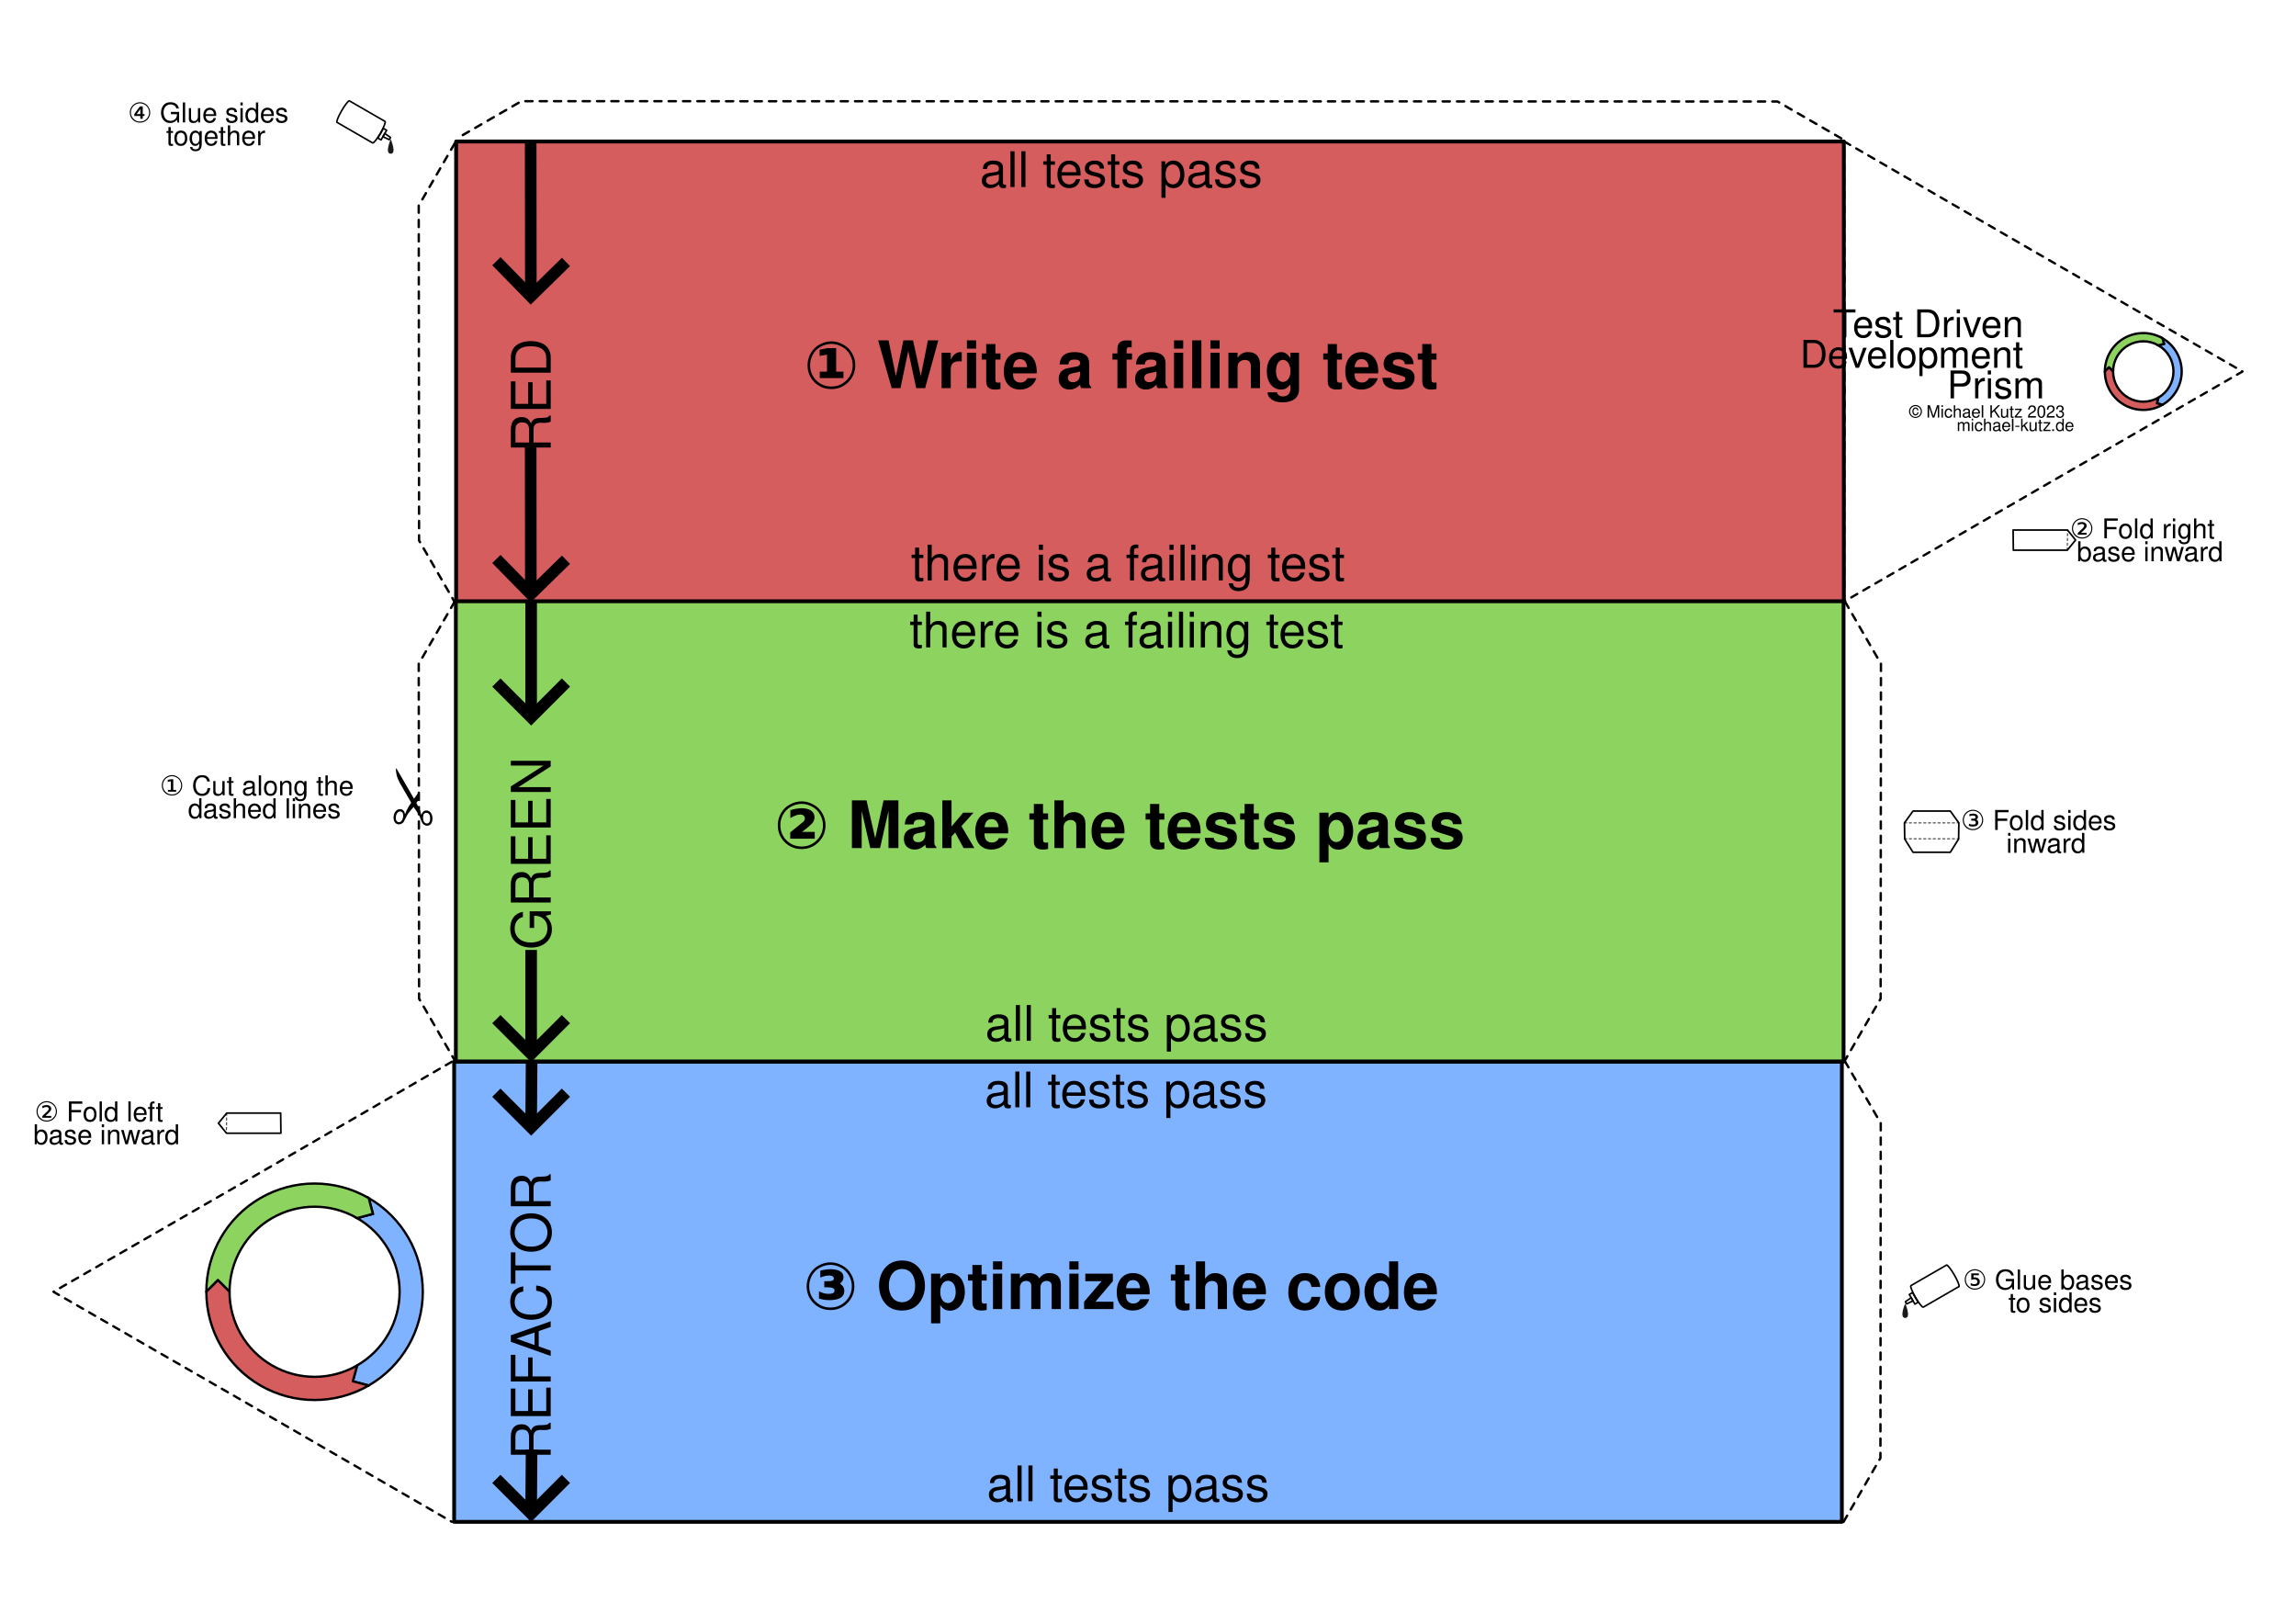
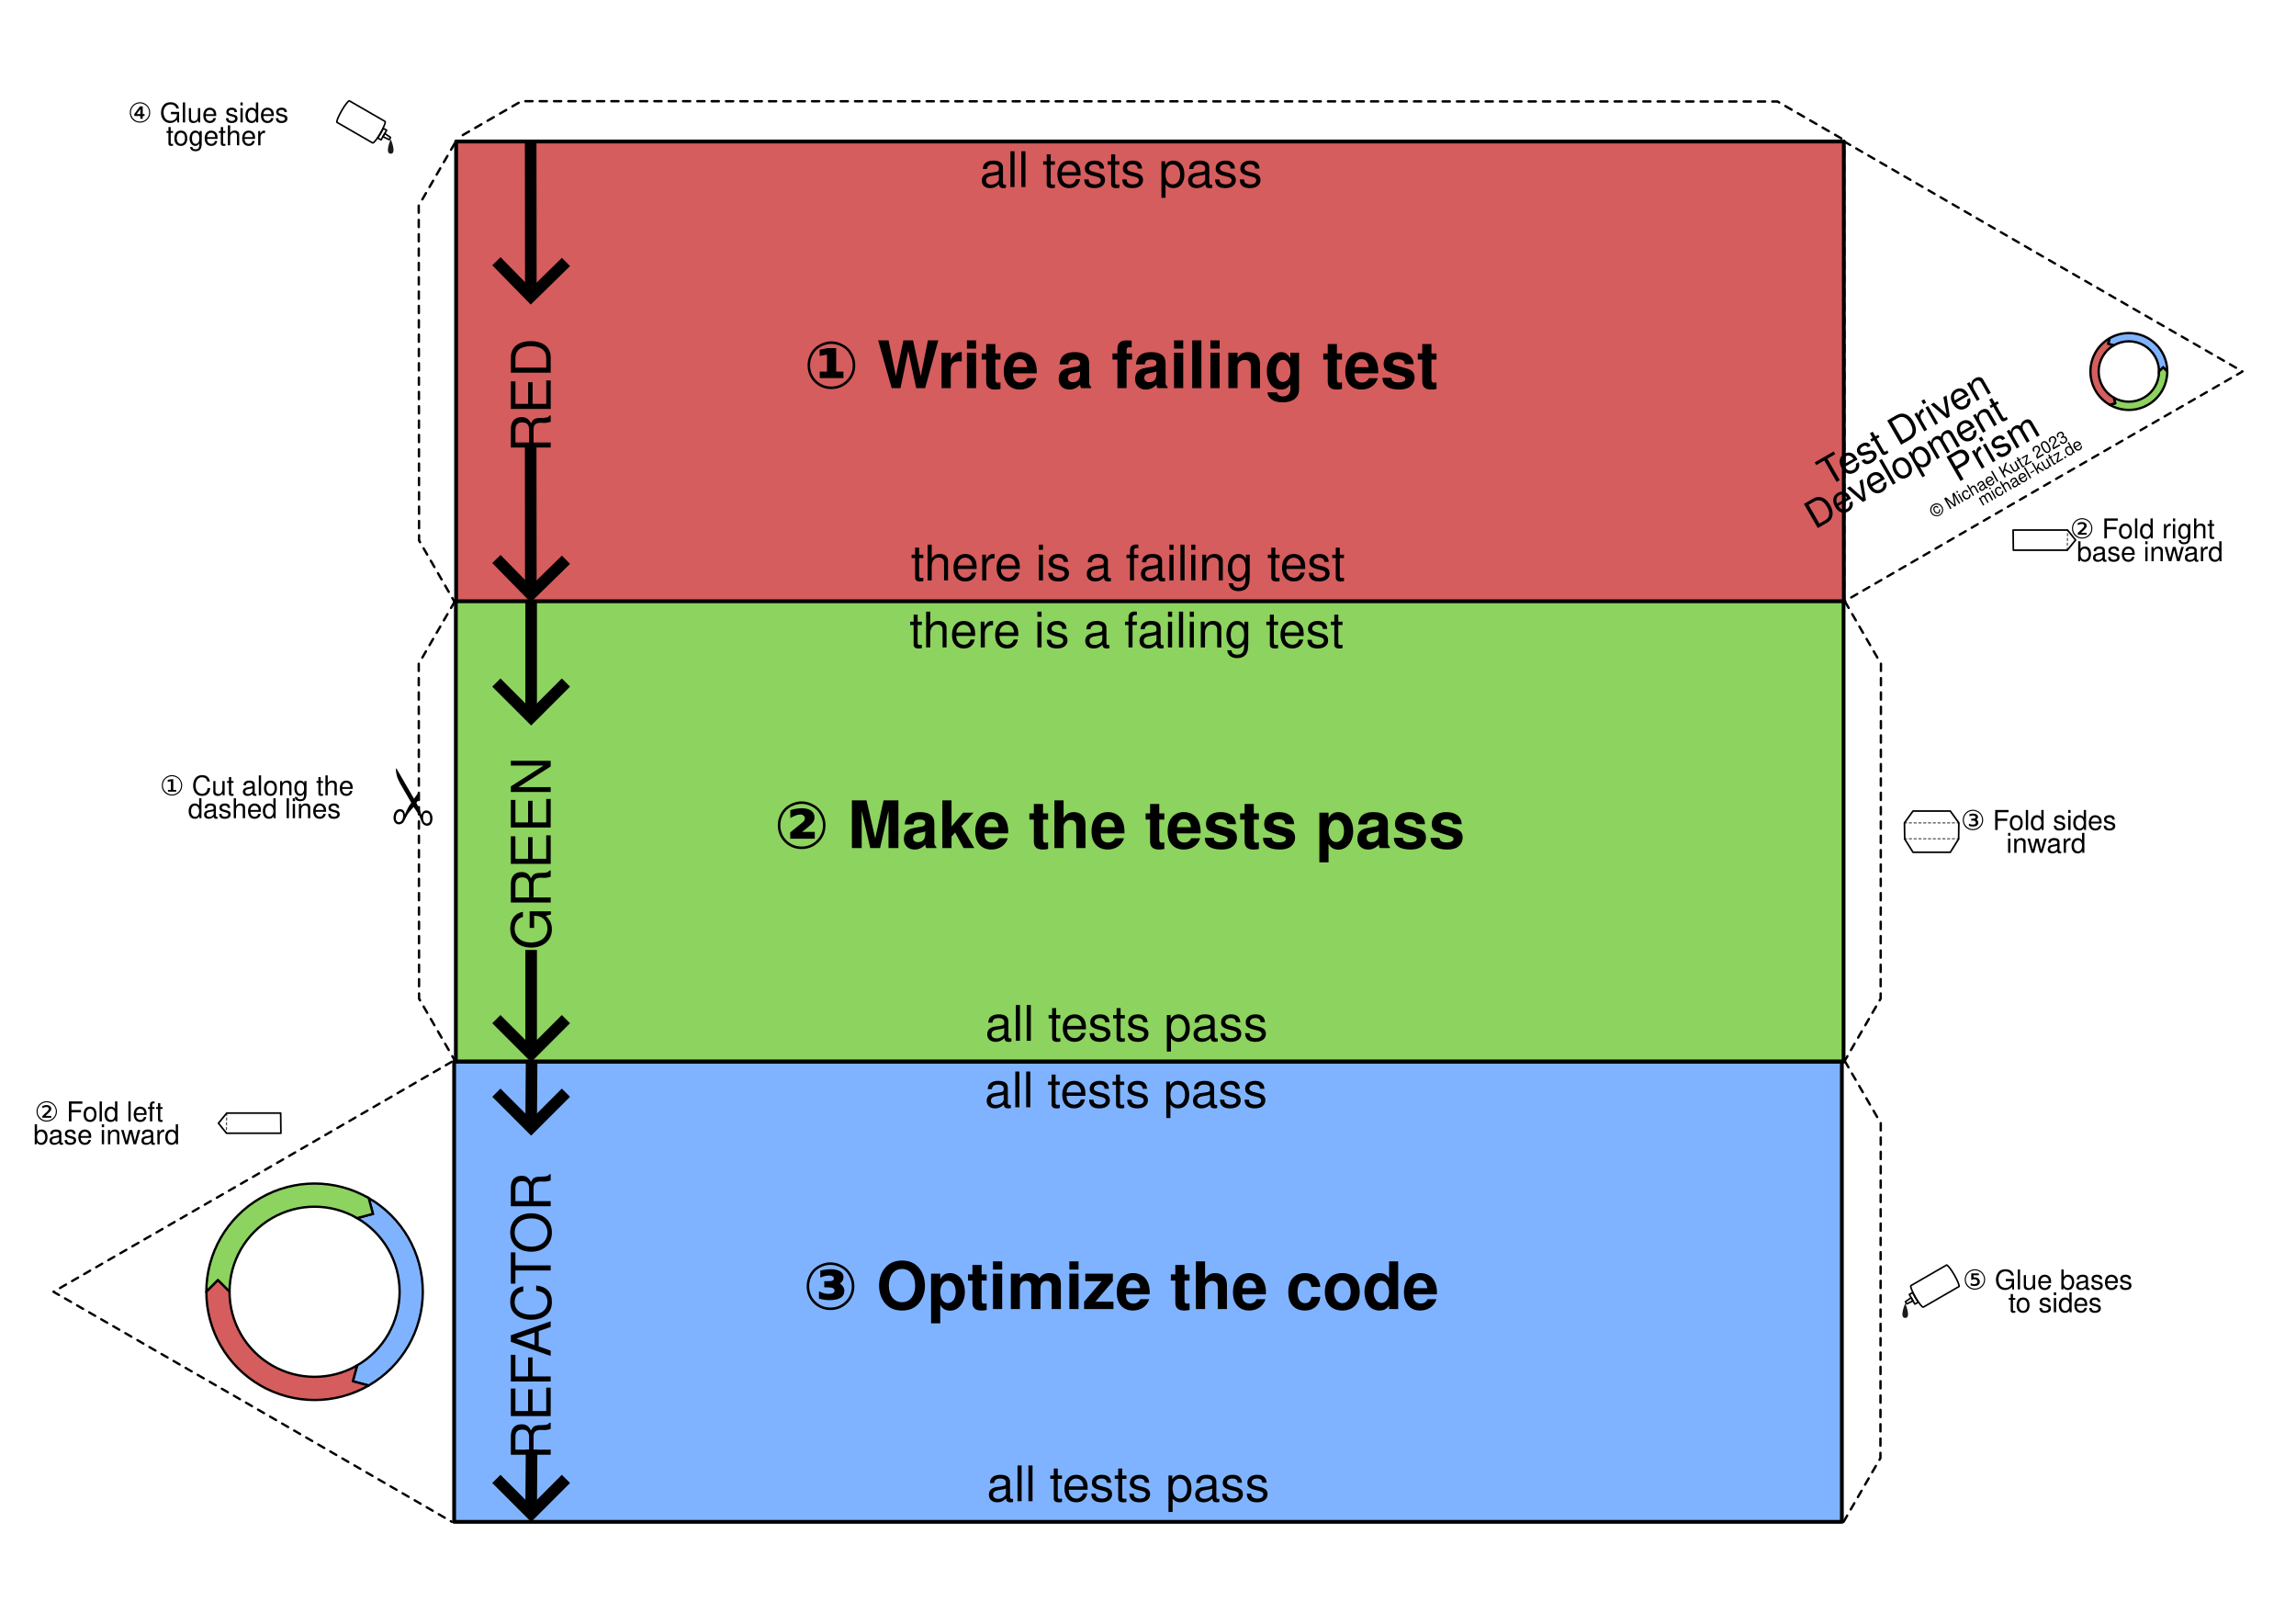
<svg xmlns="http://www.w3.org/2000/svg" width="297mm" height="210mm" version="1.1" viewBox="0 0 297 210" xml:space="preserve" id="svg94">
  <defs id="defs94">
    <marker style="overflow:visible" id="marker8" refX="0" refY="0" orient="auto-start-reverse" markerWidth="1" markerHeight="1" viewBox="0 0 1 1" preserveAspectRatio="xMidYMid">
      <path style="fill:none;stroke:context-stroke;stroke-width:1;stroke-linecap:butt" d="M 3,-3 0,0 3,3" transform="rotate(180,0.125,0)" id="path8" />
    </marker>
    <marker style="overflow:visible" id="ArrowWide" refX="0" refY="0" orient="auto-start-reverse" markerWidth="1" markerHeight="1" viewBox="0 0 1 1" preserveAspectRatio="xMidYMid">
      <path style="fill:none;stroke:context-stroke;stroke-width:1;stroke-linecap:butt" d="M 3,-3 0,0 3,3" transform="rotate(180,0.125,0)" id="path7" />
    </marker>
  </defs>
  <rect style="fill:#d55d5d;fill-opacity:1;stroke:#000000;stroke-width:0.5;stroke-linecap:round;stroke-linejoin:round;stroke-dasharray:none;stroke-opacity:1" id="rect1" width="179.509" height="59.509" x="59.003" y="18.298" />
  <rect style="fill:#80b3ff;fill-opacity:1;stroke:#000000;stroke-width:0.491;stroke-linecap:round;stroke-linejoin:round;stroke-opacity:1" id="rect2" width="179.509" height="59.509" x="58.746" y="137.316" />
  <rect style="fill:#8dd35f;fill-opacity:1;stroke:#000000;stroke-width:0.491;stroke-linecap:round;stroke-linejoin:round;stroke-opacity:1" id="rect4" width="179.509" height="59.509" x="58.967" y="77.767" />
  <g id="g9" transform="matrix(-1.029682,0,0,1.029682,279.0305,105.1038)">
    <path id="rect57" style="fill:none;stroke:#000000;stroke-width:0.2;stroke-linecap:round;stroke-linejoin:round;stroke-dasharray:none;stroke-dashoffset:0;stroke-opacity:1" d="m 30.35,60.878 a 0.234,1.56 30 0 0 0.578,-1.468 l -4.471,-2.581 -0.023,-0.013 -0.005,0.009 a 0.234,1.56 30 0 0 -0.954,1.238 0.234,1.56 30 0 0 -0.595,1.445 l -0.005,0.009 0.023,0.013 4.471,2.581 a 0.234,1.56 30 0 0 0.983,-1.234 z" />
    <path id="rect58" style="fill:none;stroke:#000000;stroke-width:0.2;stroke-linecap:round;stroke-linejoin:round;stroke-dasharray:none;stroke-dashoffset:0;stroke-opacity:1" d="m 31.127,60.518 -0.412,-0.238 a 0.234,1.56 30 0 1 -0.329,0.619 0.234,1.56 30 0 1 -0.372,0.594 l 0.412,0.238 z" />
    <path id="rect59" style="fill:none;stroke:#000000;stroke-width:0.2;stroke-linecap:round;stroke-linejoin:round;stroke-dasharray:none" d="m 31.616,61.425 -0.159,0.276 -0.796,-0.376 0.231,-0.401 z" />
    <path id="path6" style="fill:#1a1a1a;stroke-width:0.209;stroke-linecap:round;stroke-linejoin:round;stroke-dasharray:0.628, 0.628" d="m 31.641,61.64 c 0,0 0.797,1.827 0,1.827 -0.798,0 0,-1.827 0,-1.827 z" />
  </g>
  <g id="g10" transform="rotate(150,261.7117,18.55415)" style="fill:none">
    <path id="path9" style="fill:none;stroke:#000000;stroke-width:0.306;stroke-linecap:round;stroke-linejoin:round;stroke-dasharray:0.919, 0.919;stroke-dashoffset:0" transform="matrix(-0.4898572,-0.8484576,0.8484354,-0.4898444,433.5639,233.7783)" d="m 257.355,-30.479 30.366,0.033 30.366,-0.033 -15.211,26.281 -15.155,26.314 -15.155,-26.314 z" />
  </g>
  <path d="m 238.503,137.407 4.767,-8.247 0.042,-43.308 -4.794,-8.291" style="display:inline;fill:none;stroke:#000000;stroke-width:0.309;stroke-linecap:round;stroke-linejoin:round;stroke-dasharray:0.927, 0.927;stroke-dashoffset:0" id="path10" />
  <path d="m 54.19,102.407 -0.051,1.052 -0.278,0.38 c 0.07,0.16 0.154,0.33 0.252,0.51 0.169,0.318 0.3,0.668 0.393,1.049 0.134,-0.401 0.361,-0.594 0.681,-0.578 0.237,0.011 0.425,0.125 0.565,0.341 0.14,0.216 0.204,0.466 0.19,0.75 -0.014,0.29 -0.086,0.512 -0.216,0.668 -0.13,0.153 -0.298,0.224 -0.504,0.214 -0.334,-0.016 -0.575,-0.222 -0.724,-0.617 l -0.216,-0.563 c -0.04,-0.105 -0.111,-0.243 -0.214,-0.412 -0.106,-0.173 -0.294,-0.45 -0.563,-0.831 -0.129,0.145 -0.249,0.282 -0.359,0.414 l -0.36,0.443 c -0.012,0.011 -0.05,0.077 -0.114,0.2 -0.256,0.507 -0.408,0.799 -0.457,0.878 -0.051,0.079 -0.138,0.153 -0.262,0.222 -0.123,0.067 -0.254,0.097 -0.394,0.09 -0.192,-0.009 -0.351,-0.097 -0.477,-0.262 -0.129,-0.168 -0.186,-0.391 -0.173,-0.67 0.015,-0.312 0.105,-0.566 0.271,-0.761 0.166,-0.196 0.364,-0.288 0.595,-0.277 0.337,0.016 0.544,0.238 0.621,0.666 0.212,-0.573 0.479,-1.07 0.8,-1.489 l -1.468,-2.545 c -0.046,-0.081 -0.118,-0.229 -0.217,-0.446 -0.102,-0.217 -0.177,-0.458 -0.229,-0.723 -0.051,-0.265 -0.073,-0.477 -0.066,-0.635 0.003,-0.061 0.02,-0.099 0.052,-0.115 l 2.288,3.941 z m -2.429,2.541 c -0.145,-0.007 -0.271,0.062 -0.378,0.208 -0.11,0.145 -0.172,0.348 -0.184,0.606 -0.008,0.167 0.025,0.303 0.098,0.407 0.073,0.101 0.168,0.155 0.285,0.16 0.167,0.008 0.302,-0.068 0.404,-0.227 0.1,-0.16 0.155,-0.35 0.166,-0.57 0.009,-0.189 -0.022,-0.332 -0.092,-0.427 -0.073,-0.098 -0.173,-0.151 -0.298,-0.157 z m 3.411,0.181 c -0.278,-0.013 -0.426,0.157 -0.443,0.51 -0.012,0.253 0.022,0.459 0.104,0.616 0.082,0.157 0.207,0.24 0.377,0.248 0.112,0.005 0.21,-0.036 0.295,-0.124 0.085,-0.088 0.132,-0.225 0.141,-0.412 0.011,-0.234 -0.021,-0.429 -0.097,-0.587 -0.079,-0.16 -0.204,-0.244 -0.377,-0.253 z" id="text99-2" style="font-size:8.316px;line-height:0.8;font-family:Sans;-inkscape-font-specification:Sans;text-align:center;text-anchor:middle;stroke-width:0.728;stroke-linecap:round;stroke-linejoin:round" aria-label="✁" />
  <text xml:space="preserve" style="font-style:normal;font-variant:normal;font-weight:normal;font-stretch:normal;font-size:3.528px;line-height:0.8;font-family:Helvetica;-inkscape-font-specification:Helvetica;text-align:center;text-anchor:middle;fill:#000000;fill-opacity:1;stroke:none;stroke-width:0.5;stroke-linecap:round;stroke-linejoin:round;stroke-opacity:1" x="267.32" y="166.762" id="text22">
    <tspan id="tspan22" style="font-style:normal;font-variant:normal;font-weight:normal;font-stretch:normal;font-size:3.528px;font-family:Helvetica;-inkscape-font-specification:Helvetica;text-align:center;text-anchor:middle;fill:#000000;fill-opacity:1;stroke:none;stroke-width:0.5" x="267.32" y="166.762">⑤ Glue bases</tspan>
    <tspan style="font-style:normal;font-variant:normal;font-weight:normal;font-stretch:normal;font-size:3.528px;font-family:Helvetica;-inkscape-font-specification:Helvetica;text-align:center;text-anchor:middle;fill:#000000;fill-opacity:1;stroke:none;stroke-width:0.5" x="267.32" y="169.722" id="tspan27">to sides</tspan>
  </text>
  <text xml:space="preserve" style="font-style:normal;font-variant:normal;font-weight:normal;font-stretch:normal;font-size:3.528px;line-height:0.8;font-family:Helvetica;-inkscape-font-specification:Helvetica;text-align:center;text-anchor:middle;fill:#000000;fill-opacity:1;stroke:none;stroke-width:0.5;stroke-linecap:round;stroke-linejoin:round;stroke-opacity:1" x="35.668" y="102.861" id="text49">
    <tspan style="font-style:normal;font-variant:normal;font-weight:normal;font-stretch:normal;font-size:3.528px;font-family:Helvetica;-inkscape-font-specification:Helvetica;text-align:center;text-anchor:middle;fill:#000000;fill-opacity:1;stroke:none;stroke-width:0.5" x="35.668" y="102.861" id="tspan49">① Cut along the</tspan>
    <tspan style="font-style:normal;font-variant:normal;font-weight:normal;font-stretch:normal;font-size:3.528px;font-family:Helvetica;-inkscape-font-specification:Helvetica;text-align:center;text-anchor:middle;fill:#000000;fill-opacity:1;stroke:none;stroke-width:0.5" x="35.668" y="105.822" id="tspan50">dashed lines</tspan>
  </text>
  <g id="g59" transform="matrix(0.8660254,0.5,0.5,-0.8660254,-200.6378,22.7893)" style="fill:none">
    <path id="path59" style="fill:none;stroke:#000000;stroke-width:0.306;stroke-linecap:round;stroke-linejoin:round;stroke-dasharray:0.919, 0.919;stroke-dashoffset:0" transform="matrix(-0.4898572,-0.8484576,0.8484354,-0.4898444,433.5639,233.7783)" d="m 257.355,-30.479 30.366,0.033 30.366,-0.033 -15.211,26.281 -15.155,26.314" />
  </g>
  <g id="g77" transform="translate(4.365245,-28.4028)">
    <path id="path1" style="fill:none;stroke:#000000;stroke-width:0.214;stroke-linecap:round;stroke-linejoin:round" d="m 248.992,136.914 0.031,-2.08 -1.105,-1.535 h -4.827 l -1.105,1.535 0.032,2.08 1.074,1.716 h 4.827 z" />
    <path style="fill:none;stroke:#000000;stroke-width:0.103;stroke-linecap:round;stroke-linejoin:round;stroke-dasharray:0.309, 0.309;stroke-dashoffset:0;stroke-opacity:1" d="m 241.985,134.834 h 7.038" id="path2" />
    <path style="fill:none;stroke:#000000;stroke-width:0.103;stroke-linecap:round;stroke-linejoin:round;stroke-dasharray:0.309, 0.309;stroke-dashoffset:0;stroke-opacity:1" d="m 241.985,136.883 h 7.038" id="path2-3" />
  </g>
  <path d="m 238.476,196.825 4.767,-8.247 0.042,-43.308 -4.794,-8.291" style="display:inline;fill:none;stroke:#000000;stroke-width:0.309;stroke-linecap:round;stroke-linejoin:round;stroke-dasharray:0.927, 0.927;stroke-dashoffset:0" id="path3" />
  <path d="m 58.975,137.407 -4.767,-8.247 -0.042,-43.308 4.794,-8.291" style="display:inline;fill:none;stroke:#000000;stroke-width:0.309;stroke-linecap:round;stroke-linejoin:round;stroke-dasharray:0.927, 0.927;stroke-dashoffset:0" id="path10-7" />
  <path d="m 58.974,78.148 -4.767,-8.247 -0.042,-43.308 4.794,-8.291" style="display:inline;fill:none;stroke:#000000;stroke-width:0.309;stroke-linecap:round;stroke-linejoin:round;stroke-dasharray:0.927, 0.927;stroke-dashoffset:0" id="path3-3" />
  <text xml:space="preserve" style="font-style:normal;font-variant:normal;font-weight:normal;font-stretch:normal;font-size:3.528px;line-height:0.8;font-family:Helvetica;-inkscape-font-specification:Helvetica;text-align:center;text-anchor:middle;fill:#000000;fill-opacity:1;stroke:none;stroke-width:0.5;stroke-linecap:round;stroke-linejoin:round;stroke-opacity:1" x="266.148" y="107.333" id="text4">
    <tspan style="font-style:normal;font-variant:normal;font-weight:normal;font-stretch:normal;font-size:3.528px;font-family:Helvetica;-inkscape-font-specification:Helvetica;text-align:center;text-anchor:middle;fill:#000000;fill-opacity:1;stroke:none;stroke-width:0.5" x="266.148" y="107.333" id="tspan4">③ Fold sides</tspan>
    <tspan style="font-style:normal;font-variant:normal;font-weight:normal;font-stretch:normal;font-size:3.528px;font-family:Helvetica;-inkscape-font-specification:Helvetica;text-align:center;text-anchor:middle;fill:#000000;fill-opacity:1;stroke:none;stroke-width:0.5" x="266.148" y="110.293" id="tspan5">inward</tspan>
  </text>
  <text xml:space="preserve" style="font-size:7.056px;line-height:0.8;font-family:Helvetica;-inkscape-font-specification:Helvetica;text-align:center;text-anchor:middle;fill:#d55d5d;fill-opacity:1;stroke:#80b3ff;stroke-width:2;stroke-linecap:butt;stroke-linejoin:miter;stroke-dasharray:none;stroke-opacity:1" x="-48.19" y="71.237" id="text16" transform="rotate(-90)">
    <tspan id="tspan16" style="font-size:7.056px;fill:#000000;stroke:none;stroke-width:2" x="-48.19" y="71.237">RED</tspan>
  </text>
  <text xml:space="preserve" style="font-size:7.056px;line-height:0.8;font-family:Helvetica;-inkscape-font-specification:Helvetica;text-align:center;text-anchor:middle;fill:#d55d5d;fill-opacity:1;stroke:#80b3ff;stroke-width:2;stroke-linecap:butt;stroke-linejoin:miter;stroke-dasharray:none;stroke-opacity:1" x="-107.421" y="71.235" id="text17" transform="rotate(-90)">
    <tspan id="tspan17" style="font-size:7.056px;fill:#000000;stroke:none;stroke-width:2" x="-107.421" y="71.235">GREEN</tspan>
  </text>
  <text xml:space="preserve" style="font-size:7.056px;line-height:0.8;font-family:Helvetica;-inkscape-font-specification:Helvetica;text-align:center;text-anchor:middle;fill:#d55d5d;fill-opacity:1;stroke:#80b3ff;stroke-width:2;stroke-linecap:butt;stroke-linejoin:miter;stroke-dasharray:none;stroke-opacity:1" x="-167.244" y="71.232" id="text18" transform="rotate(-90)">
    <tspan id="tspan18" style="font-size:7.056px;fill:#000000;stroke:none;stroke-width:2" x="-167.244" y="71.232">REFACTOR</tspan>
  </text>
  <text xml:space="preserve" style="font-size:8.467px;line-height:0.8;font-family:Helvetica;-inkscape-font-specification:Helvetica;text-align:center;text-anchor:middle;fill:#d55d5d;fill-opacity:1;stroke:#80b3ff;stroke-width:2;stroke-linecap:butt;stroke-linejoin:miter;stroke-dasharray:none;stroke-opacity:1" x="148.559" y="50.196" id="text23">
    <tspan id="tspan23" style="font-weight:bold;font-size:8.467px;fill:#000000;stroke:none;stroke-width:2" x="148.559" y="50.196">① Write a failing test</tspan>
  </text>
  <text xml:space="preserve" style="font-size:6.35px;line-height:0.8;font-family:Helvetica;-inkscape-font-specification:Helvetica;text-align:center;text-anchor:middle;fill:#d55d5d;fill-opacity:1;stroke:#80b3ff;stroke-width:2;stroke-linecap:butt;stroke-linejoin:miter;stroke-dasharray:none;stroke-opacity:1" x="148.377" y="134.61" id="text24">
    <tspan id="tspan24" style="font-size:6.35px;fill:#000000;stroke:none;stroke-width:2" x="148.377" y="134.61">all tests pass</tspan>
  </text>
  <text xml:space="preserve" style="font-size:8.467px;line-height:0.8;font-family:Helvetica;-inkscape-font-specification:Helvetica;text-align:center;text-anchor:middle;fill:#d55d5d;fill-opacity:1;stroke:#80b3ff;stroke-width:2;stroke-linecap:butt;stroke-linejoin:miter;stroke-dasharray:none;stroke-opacity:1" x="148.519" y="169.307" id="text25">
    <tspan id="tspan25" style="font-weight:bold;font-size:8.467px;fill:#000000;stroke:none;stroke-width:2" x="148.519" y="169.307">③ Optimize the code</tspan>
  </text>
  <text xml:space="preserve" style="font-size:6.35px;line-height:0.8;font-family:Helvetica;-inkscape-font-specification:Helvetica;text-align:center;text-anchor:middle;fill:#d55d5d;fill-opacity:1;stroke:#80b3ff;stroke-width:2;stroke-linecap:butt;stroke-linejoin:miter;stroke-dasharray:none;stroke-opacity:1" x="148.559" y="24.19" id="text26">
    <tspan id="tspan26" style="font-size:6.35px;fill:#000000;stroke:none;stroke-width:2" x="148.559" y="24.19">all tests pass </tspan>
  </text>
  <text xml:space="preserve" style="font-size:6.35px;line-height:0.8;font-family:Helvetica;-inkscape-font-specification:Helvetica;text-align:center;text-anchor:middle;fill:#d55d5d;fill-opacity:1;stroke:#80b3ff;stroke-width:2;stroke-linecap:butt;stroke-linejoin:miter;stroke-dasharray:none;stroke-opacity:1" x="148.567" y="75.065" id="text28">
    <tspan id="tspan28" style="font-size:6.35px;fill:#000000;stroke:none;stroke-width:2" x="148.567" y="75.065">there is a failing test</tspan>
  </text>
  <text xml:space="preserve" style="font-size:6.35px;line-height:0.8;font-family:Helvetica;-inkscape-font-specification:Helvetica;text-align:center;text-anchor:middle;fill:#d55d5d;fill-opacity:1;stroke:#80b3ff;stroke-width:2;stroke-linecap:butt;stroke-linejoin:miter;stroke-dasharray:none;stroke-opacity:1" x="148.377" y="83.729" id="text29">
    <tspan id="tspan29" style="font-size:6.35px;fill:#000000;stroke:none;stroke-width:2" x="148.377" y="83.729">there is a failing test</tspan>
  </text>
  <text xml:space="preserve" style="font-size:8.467px;line-height:0.8;font-family:Helvetica;-inkscape-font-specification:Helvetica;text-align:center;text-anchor:middle;fill:#d55d5d;fill-opacity:1;stroke:#80b3ff;stroke-width:2;stroke-linecap:butt;stroke-linejoin:miter;stroke-dasharray:none;stroke-opacity:1" x="148.341" y="109.686" id="text30">
    <tspan id="tspan30" style="font-weight:bold;font-size:8.467px;fill:#000000;stroke:none;stroke-width:2" x="148.341" y="109.686">② Make the tests pass</tspan>
  </text>
  <text xml:space="preserve" style="font-size:6.35px;line-height:0.8;font-family:Helvetica;-inkscape-font-specification:Helvetica;text-align:center;text-anchor:middle;fill:#d55d5d;fill-opacity:1;stroke:#80b3ff;stroke-width:2;stroke-linecap:butt;stroke-linejoin:miter;stroke-dasharray:none;stroke-opacity:1" x="148.305" y="143.212" id="text31">
    <tspan id="tspan31" style="font-size:6.35px;fill:#000000;stroke:none;stroke-width:2" x="148.305" y="143.212">all tests pass</tspan>
  </text>
  <text xml:space="preserve" style="font-size:6.35px;line-height:0.8;font-family:Helvetica;-inkscape-font-specification:Helvetica;text-align:center;text-anchor:middle;fill:#d55d5d;fill-opacity:1;stroke:#80b3ff;stroke-width:2;stroke-linecap:butt;stroke-linejoin:miter;stroke-dasharray:none;stroke-opacity:1" x="148.591" y="194.159" id="text32">
    <tspan id="tspan32" style="font-size:6.35px;fill:#000000;stroke:none;stroke-width:2" x="148.591" y="194.159">all tests pass</tspan>
  </text>
  <g id="g13">
    <path id="path41-1" style="color:#000000;fill:#80b3ff;stroke:#000000;stroke-width:0.3;stroke-dasharray:none" d="m 47.692,179.194 c 4.33,-2.5 7,-7.126 7,-12.125 10e-7,-4.999 -2.671,-9.623 -7,-12.123 l 0.549,2.048 -2.049,0.549 c 3.405,1.966 5.5,5.593 5.5,9.525 10e-7,3.932 -2.095,7.561 -5.5,9.528 l -0.549,2.049 z" />
    <path id="path45" style="color:#000000;fill:#8dd35f;stroke:#000000;stroke-width:0.3;stroke-linejoin:round;stroke-dasharray:none" d="m 29.692,167.071 c -1e-6,-3.932 2.094,-7.561 5.5,-9.528 3.405,-1.966 7.595,-1.966 11,0 l -5.17e-4,5.2e-4 2.049,-0.549 -0.549,-2.048 c -4.33,-2.5 -9.67,-2.5 -14,0 -4.329,2.499 -7,7.125 -7,12.123 l 1.5,-1.5 1.5,1.5 -0.021,0.001 z m -2.98,0 -0.02,-0.001 v 0.001 z" />
    <path id="path43" style="color:#000000;fill:#d55d5d;stroke:#000000;stroke-width:0.3;stroke-linejoin:round;stroke-dasharray:none" d="m 40.693,181.069 c 2.417,0 4.834,-0.625 6.999,-1.875 l -2.049,-0.549 0.549,-2.048 c -3.405,1.966 -7.595,1.966 -11,-5.2e-4 -3.405,-1.966 -5.5,-5.593 -5.5,-9.526 H 29.671 l 0.021,-0.001 -1.5,-1.5 -1.5,1.5 0.021,0.001 h -0.02 c -1e-6,4.999 2.671,9.623 7,12.123 2.165,1.25 4.582,1.875 7,1.875 z m 5.499,-4.472 0.005,0.007 -0.004,-0.008 h -5.17e-4 z" />
  </g>
  <g id="g80" transform="translate(0.2573675,-3.327489)">
    <text xml:space="preserve" style="font-style:normal;font-variant:normal;font-weight:normal;font-stretch:normal;font-size:3.528px;line-height:0.8;font-family:Helvetica;-inkscape-font-specification:Helvetica;text-align:center;text-anchor:middle;fill:#000000;fill-opacity:1;stroke:none;stroke-width:0.5;stroke-linecap:round;stroke-linejoin:round;stroke-opacity:1" x="280.303" y="72.952" id="text56">
      <tspan style="font-style:normal;font-variant:normal;font-weight:normal;font-stretch:normal;font-size:3.528px;font-family:Helvetica;-inkscape-font-specification:Helvetica;text-align:center;text-anchor:middle;fill:#000000;fill-opacity:1;stroke:none;stroke-width:0.5" x="280.303" y="72.952" id="tspan55">② Fold right</tspan>
      <tspan style="font-style:normal;font-variant:normal;font-weight:normal;font-stretch:normal;font-size:3.528px;font-family:Helvetica;-inkscape-font-specification:Helvetica;text-align:center;text-anchor:middle;fill:#000000;fill-opacity:1;stroke:none;stroke-width:0.5" x="280.303" y="75.912" id="tspan56">base inward</tspan>
    </text>
    <g id="g63" transform="rotate(180,234.9616,40.67018)">
      <g id="g62" transform="matrix(-1.029682,0,0,-1.029682,231.847,176.8534)">
        <g id="g61" transform="matrix(1,0,0,-1,0,325.6613)">
          <path id="path60" style="fill:none;stroke:#000000;stroke-width:0.208;stroke-linecap:round;stroke-linejoin:round" d="m 21.467,160.561 -0.031,2.534 h 6.835 l 1.013,-1.259 -1.043,-1.275 z" />
          <path style="fill:none;stroke:#000000;stroke-width:0.1;stroke-linecap:round;stroke-linejoin:round;stroke-dasharray:0.3, 0.3;stroke-dashoffset:0;stroke-opacity:1" d="m 28.241,160.561 0.031,2.534" id="path61" />
        </g>
      </g>
    </g>
  </g>
  <g id="g79" transform="translate(0.2573675,7.255845)">
    <g id="g64" transform="translate(-29.55693,127.026)">
      <g id="g60" transform="matrix(-1.029682,0,0,-1.029682,87.70946,179.6761)">
        <g id="g57" transform="matrix(1,0,0,-1,0,325.6613)">
          <path id="path56" style="fill:none;stroke:#000000;stroke-width:0.208;stroke-linecap:round;stroke-linejoin:round" d="m 21.467,160.561 -0.031,2.534 h 6.835 l 1.013,-1.259 -1.043,-1.275 z" />
          <path style="fill:none;stroke:#000000;stroke-width:0.1;stroke-linecap:round;stroke-linejoin:round;stroke-dasharray:0.3, 0.3;stroke-dashoffset:0;stroke-opacity:1" d="m 28.241,160.561 0.031,2.534" id="path57" />
        </g>
      </g>
    </g>
    <text xml:space="preserve" style="font-style:normal;font-variant:normal;font-weight:normal;font-stretch:normal;font-size:3.528px;line-height:0.8;font-family:Helvetica;-inkscape-font-specification:Helvetica;text-align:center;text-anchor:middle;fill:#000000;fill-opacity:1;stroke:none;stroke-width:0.5;stroke-linecap:round;stroke-linejoin:round;stroke-opacity:1" x="15.966" y="137.775" id="text65">
      <tspan style="font-style:normal;font-variant:normal;font-weight:normal;font-stretch:normal;font-size:3.528px;font-family:Helvetica;-inkscape-font-specification:Helvetica;text-align:center;text-anchor:middle;fill:#000000;fill-opacity:1;stroke:none;stroke-width:0.5" x="15.966" y="137.775" id="tspan64">② Fold left</tspan>
      <tspan style="font-style:normal;font-variant:normal;font-weight:normal;font-stretch:normal;font-size:3.528px;font-family:Helvetica;-inkscape-font-specification:Helvetica;text-align:center;text-anchor:middle;fill:#000000;fill-opacity:1;stroke:none;stroke-width:0.5" x="15.966" y="140.735" id="tspan65">base inward</tspan>
    </text>
  </g>
  <path d="m 238.175,17.894 -8.247,-4.767 -162.48,-0.042 -8.291,4.794" style="display:inline;fill:none;stroke:#000000;stroke-width:0.309;stroke-linecap:round;stroke-linejoin:round;stroke-dasharray:0.927, 0.927;stroke-dashoffset:0" id="path69" />
  <g id="g78" transform="translate(-4.582939,-181.1676)">
    <g id="g73" transform="matrix(1.029682,0,0,1.029682,22.54496,135.6986)">
      <path id="path70" style="fill:none;stroke:#000000;stroke-width:0.2;stroke-linecap:round;stroke-linejoin:round;stroke-dasharray:none;stroke-dashoffset:0;stroke-opacity:1" d="m 30.35,60.878 a 0.234,1.56 30 0 0 0.578,-1.468 l -4.471,-2.581 -0.023,-0.013 -0.005,0.009 a 0.234,1.56 30 0 0 -0.954,1.238 0.234,1.56 30 0 0 -0.595,1.445 l -0.005,0.009 0.023,0.013 4.471,2.581 a 0.234,1.56 30 0 0 0.983,-1.234 z" />
      <path id="path71" style="fill:none;stroke:#000000;stroke-width:0.2;stroke-linecap:round;stroke-linejoin:round;stroke-dasharray:none;stroke-dashoffset:0;stroke-opacity:1" d="m 31.127,60.518 -0.412,-0.238 a 0.234,1.56 30 0 1 -0.329,0.619 0.234,1.56 30 0 1 -0.372,0.594 l 0.412,0.238 z" />
      <path id="path72" style="fill:none;stroke:#000000;stroke-width:0.2;stroke-linecap:round;stroke-linejoin:round;stroke-dasharray:none" d="m 31.616,61.425 -0.159,0.276 -0.796,-0.376 0.231,-0.401 z" />
      <path id="path73" style="fill:#1a1a1a;stroke-width:0.209;stroke-linecap:round;stroke-linejoin:round;stroke-dasharray:0.628, 0.628" d="m 31.641,61.64 c 0,0 0.797,1.827 0,1.827 -0.798,0 0,-1.827 0,-1.827 z" />
    </g>
    <text xml:space="preserve" style="font-style:normal;font-variant:normal;font-weight:normal;font-stretch:normal;font-size:3.528px;line-height:0.8;font-family:Helvetica;-inkscape-font-specification:Helvetica;text-align:center;text-anchor:middle;fill:#000000;fill-opacity:1;stroke:none;stroke-width:0.5;stroke-linecap:round;stroke-linejoin:round;stroke-opacity:1" x="34.941" y="197.001" id="text74">
      <tspan style="font-style:normal;font-variant:normal;font-weight:normal;font-stretch:normal;font-size:3.528px;font-family:Helvetica;-inkscape-font-specification:Helvetica;text-align:center;text-anchor:middle;fill:#000000;fill-opacity:1;stroke:none;stroke-width:0.5" x="34.941" y="197.001" id="tspan74">④ Glue sides</tspan>
      <tspan style="font-style:normal;font-variant:normal;font-weight:normal;font-stretch:normal;font-size:3.528px;font-family:Helvetica;-inkscape-font-specification:Helvetica;text-align:center;text-anchor:middle;fill:#000000;fill-opacity:1;stroke:none;stroke-width:0.5" x="34.941" y="199.962" id="tspan75">together</tspan>
    </text>
  </g>
  <g id="path4" transform="translate(-0.03957216)">
    <path style="color:#000000;fill:#000000;-inkscape-stroke:none" d="m 67.934,57.308 0.023,19.153 1.5,0.018 -0.023,-19.155 z" id="path20" />
    <g id="g19">
      <path style="color:#000000;fill:#000000;-inkscape-stroke:none" d="m 64.789,71.771 -1.072,1.049 4.975,5.084 5.084,-4.975 -1.049,-1.072 -4.012,3.926 z" id="path19" />
    </g>
  </g>
  <g id="g24" transform="translate(-0.2055872)">
    <path style="color:#000000;fill:#000000;-inkscape-stroke:none" d="m 68.162,122.862 v 13.071 h 1.5 v -13.071 z" id="path15" />
    <g id="g14">
      <path style="color:#000000;fill:#000000;-inkscape-stroke:none" d="m 64.943,131.279 -1.062,1.061 5.031,5.029 5.031,-5.029 -1.062,-1.061 -3.969,3.969 z" id="path14" />
    </g>
  </g>
  <g id="g27" transform="translate(0.54437)">
    <path style="color:#000000;fill:#000000;-inkscape-stroke:none" d="m 67.469,187.472 -0.057,7.926 h 1.5 l 0.057,-7.926 z" id="path16" />
    <g id="g17" transform="translate(-0.7499572,59.46423)">
      <path style="color:#000000;fill:#000000;-inkscape-stroke:none" d="m 64.943,131.279 -1.062,1.061 5.031,5.029 5.031,-5.029 -1.062,-1.061 -3.969,3.969 z" id="path17" />
    </g>
  </g>
  <g id="g23" transform="translate(-0.03957216,-39.04137)">
    <path style="color:#000000;fill:#000000;-inkscape-stroke:none" d="m 67.934,57.308 0.023,19.153 1.5,0.018 -0.023,-19.155 z" id="path21" />
    <g id="g22">
      <path style="color:#000000;fill:#000000;-inkscape-stroke:none" d="m 64.789,72.301 -1.072,1.049 4.975,5.084 5.084,-4.975 -1.049,-1.072 -4.012,3.926 z" id="path22" />
    </g>
  </g>
  <g id="g26" transform="translate(-0.2055872,-44.95809)">
    <path style="color:#000000;fill:#000000;-inkscape-stroke:none" d="m 68.162,122.862 v 14.659 h 1.5 v -14.659 z" id="path24" />
    <g id="g25">
      <path style="color:#000000;fill:#000000;-inkscape-stroke:none" d="m 64.943,132.704 -1.062,1.061 5.031,5.029 5.031,-5.029 -1.062,-1.061 -3.969,3.969 z" id="path25" />
    </g>
  </g>
  <g id="g29" transform="translate(0.54437,-48.89278)">
    <path style="color:#000000;fill:#000000;-inkscape-stroke:none" d="m 67.469,186.414 -0.057,7.926 h 1.5 l 0.057,-7.926 z" id="path27" />
    <g id="g28" transform="translate(-0.7499572,59.46423)">
      <path style="color:#000000;fill:#000000;-inkscape-stroke:none" d="m 64.943,130.221 -1.062,1.061 5.031,5.029 5.031,-5.029 -1.062,-1.061 -3.969,3.969 z" id="path28" />
    </g>
  </g>
-   <g id="g30" transform="matrix(0.3549462,0,0,0.3549458,262.801,-11.25341)" style="stroke-width:2.817">
+   <g id="g30" transform="matrix(0.1774731,-0.3073924,-0.307392,-0.1774729,319.5109,90.20641)" style="stroke-width:2.817">
    <path id="path13" style="color:#000000;fill:#80b3ff;stroke:#000000;stroke-width:0.845;stroke-dasharray:none" d="m 47.692,179.194 c 4.33,-2.5 7,-7.126 7,-12.125 10e-7,-4.999 -2.671,-9.623 -7,-12.123 l 0.549,2.048 -2.049,0.549 c 3.405,1.966 5.5,5.593 5.5,9.525 10e-7,3.932 -2.095,7.561 -5.5,9.528 l -0.549,2.049 z" />
    <path id="path18" style="color:#000000;fill:#8dd35f;stroke:#000000;stroke-width:0.845;stroke-linejoin:round;stroke-dasharray:none" d="m 29.692,167.071 c -1e-6,-3.932 2.094,-7.561 5.5,-9.528 3.405,-1.966 7.595,-1.966 11,0 l -5.17e-4,5.2e-4 2.049,-0.549 -0.549,-2.048 c -4.33,-2.5 -9.67,-2.5 -14,0 -4.329,2.499 -7,7.125 -7,12.123 l 1.5,-1.5 1.5,1.5 -0.021,0.001 z m -2.98,0 -0.02,-0.001 v 0.001 z" />
    <path id="path23" style="color:#000000;fill:#d55d5d;stroke:#000000;stroke-width:0.845;stroke-linejoin:round;stroke-dasharray:none" d="m 40.693,181.069 c 2.417,0 4.834,-0.625 6.999,-1.875 l -2.049,-0.549 0.549,-2.048 c -3.405,1.966 -7.595,1.966 -11,-5.2e-4 -3.405,-1.966 -5.5,-5.593 -5.5,-9.526 H 29.671 l 0.021,-0.001 -1.5,-1.5 -1.5,1.5 0.021,0.001 h -0.02 c -1e-6,4.999 2.671,9.623 7,12.123 2.165,1.25 4.582,1.875 7,1.875 z m 5.499,-4.472 0.005,0.007 -0.004,-0.008 h -5.17e-4 z" />
  </g>
-   <g id="g113" transform="matrix(1.029682,0,0,1.029682,155.4075,-197.939)" style="display:inline">
+   <g id="g113" transform="matrix(0.8917311,-0.5148412,0.5148412,0.8917311,44.94975,-105.3797)" style="display:inline">
    <text xml:space="preserve" style="font-style:normal;font-variant:normal;font-weight:normal;font-stretch:normal;font-size:2.117px;line-height:0.8;font-family:Helvetica;-inkscape-font-specification:Helvetica;text-align:center;text-anchor:middle;fill:none;fill-opacity:1;stroke:#000000;stroke-width:0.3;stroke-linecap:round;stroke-linejoin:round;stroke-dasharray:none;stroke-dashoffset:0" x="112.585" y="244.678" id="text98">
      <tspan id="tspan98" style="font-style:normal;font-variant:normal;font-weight:normal;font-stretch:normal;font-size:2.117px;font-family:Helvetica;-inkscape-font-specification:Helvetica;text-align:end;text-anchor:end;fill:#000000;fill-opacity:1;stroke:none;stroke-width:0.3" x="112.585" y="244.678">© Michael Kutz 2023</tspan>
      <tspan style="font-style:normal;font-variant:normal;font-weight:normal;font-stretch:normal;font-size:2.117px;font-family:Helvetica;-inkscape-font-specification:Helvetica;text-align:end;text-anchor:end;fill:#000000;fill-opacity:1;stroke:none;stroke-width:0.3" x="112.585" y="246.371" id="tspan111">michael-kutz.de</tspan>
    </text>
    <text xml:space="preserve" style="font-size:4.797px;line-height:0.8;font-family:Helvetica;-inkscape-font-specification:Helvetica;text-align:end;text-anchor:end;fill:#000000;fill-opacity:1;stroke:none;stroke-width:0.291" x="112.606" y="234.594" id="text11">
      <tspan id="tspan11" style="stroke-width:0.291" x="112.606" y="234.594">Test Driven</tspan>
      <tspan style="stroke-width:0.291" x="112.606" y="238.432" id="tspan13">Development</tspan>
      <tspan style="stroke-width:0.291" x="112.606" y="242.269" id="tspan12">Prism</tspan>
    </text>
  </g>
</svg>
